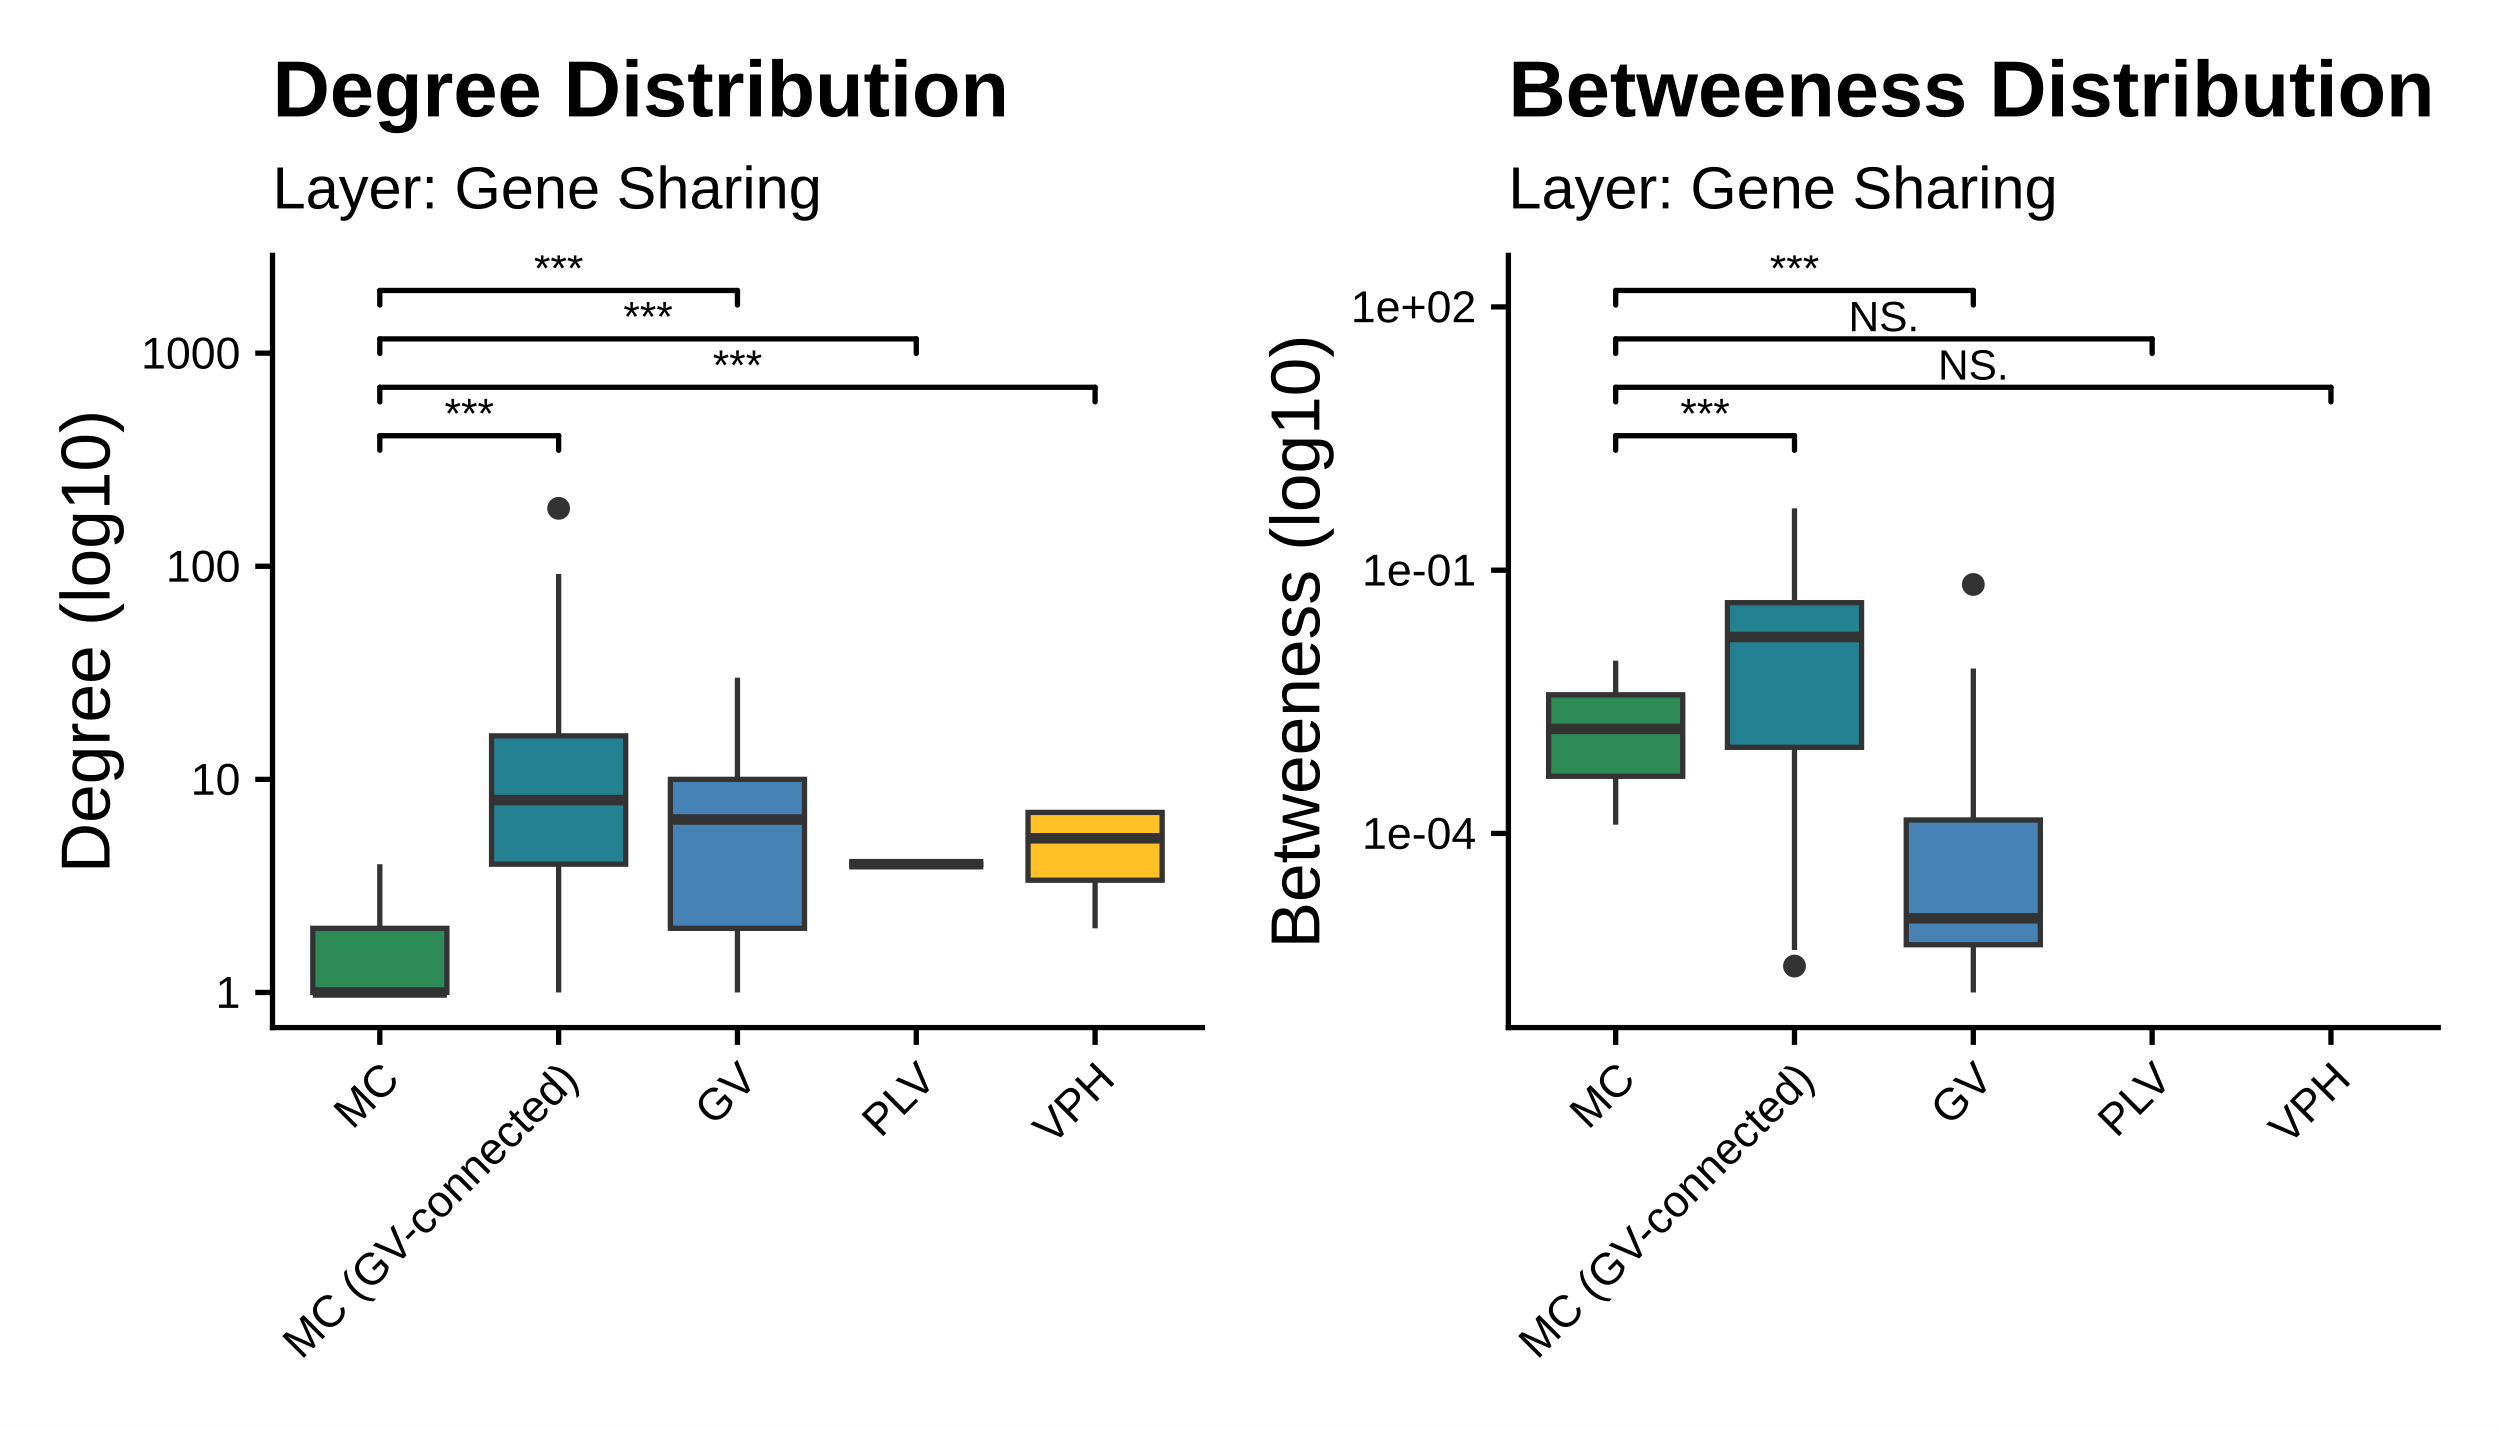
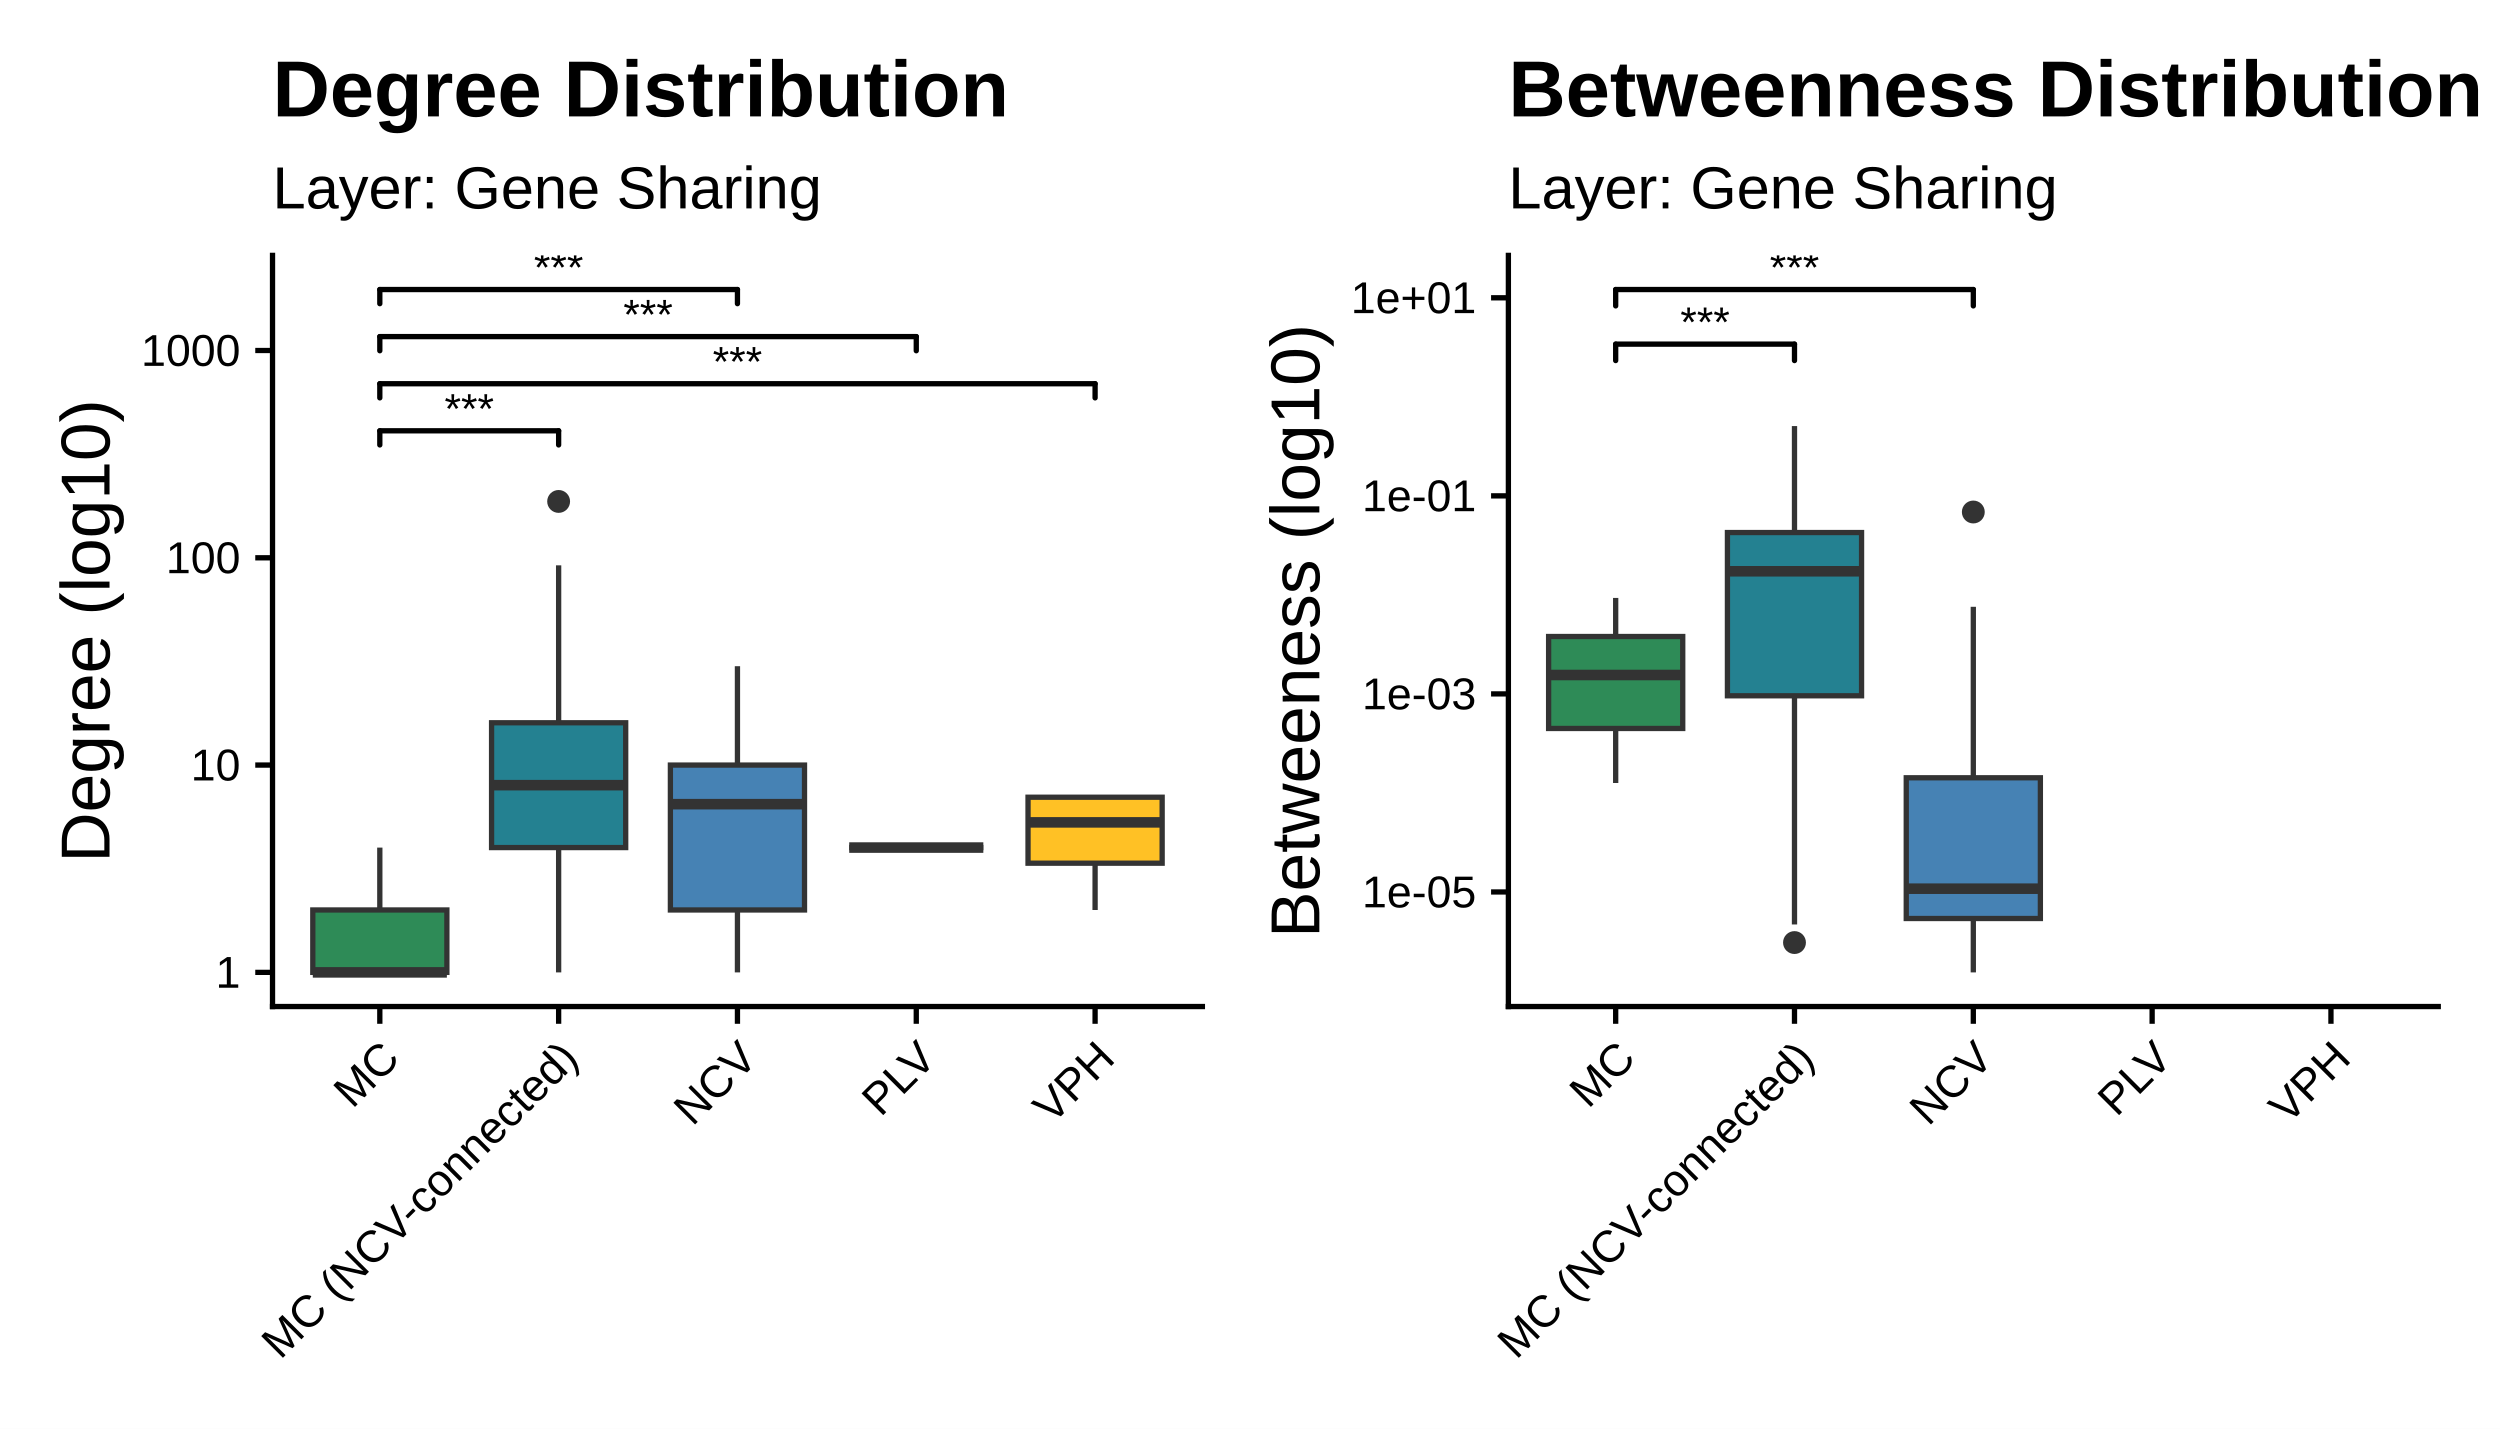
<svg xmlns="http://www.w3.org/2000/svg" width="504.00pt" height="288.00pt" viewBox="0 0 504.00 288.00">
  <g class="svglite">
    <defs>
      <style type="text/css">
    .svglite line, .svglite polyline, .svglite polygon, .svglite path, .svglite rect, .svglite circle {
      fill: none;
      stroke: #000000;
      stroke-linecap: round;
      stroke-linejoin: round;
      stroke-miterlimit: 10.00;
    }
    .svglite text {
      white-space: pre;
    }
    .svglite g.glyphgroup path {
      fill: inherit;
      stroke: none;
    }
  </style>
    </defs>
    <rect width="100%" height="100%" style="stroke: none; fill: none;" />
    <defs>
      <clipPath id="cpMC4wMHw1MDQuMDB8MC4wMHwyODguMDA=">
        <rect x="0.00" y="0.00" width="504.00" height="288.00" />
      </clipPath>
    </defs>
    <g clip-path="url(#cpMC4wMHw1MDQuMDB8MC4wMHwyODguMDA=)">
      <rect x="0" y="0.00" width="504.00" height="288.00" style="stroke-width: 1.07; stroke: #FFFFFF; fill: #FFFFFF;" />
    </g>
    <defs>
-       <clipPath id="cpNTQuOTR8NDkxLjU1fDUxLjQ5fDIwNy4xNg==">
-         <rect x="54.94" y="51.49" width="436.60" height="155.67" />
+       <clipPath id="cpNTQuOTR8NDkxLjU1fDUxLjQ5fDIwMi45Mg==">
+         <rect x="54.94" y="51.49" width="436.60" height="151.43" />
      </clipPath>
    </defs>
-     <g clip-path="url(#cpNTQuOTR8NDkxLjU1fDUxLjQ5fDIwNy4xNg==)">
+     <g clip-path="url(#cpNTQuOTR8NDkxLjU1fDUxLjQ5fDIwMi45Mg==)">
</g>
    <g clip-path="url(#cpMC4wMHw1MDQuMDB8MC4wMHwyODguMDA=)">
</g>
    <defs>
      <clipPath id="cpNS40OHwyNDkuMzh8NS40OHwyODIuNTI=">
        <rect x="5.48" y="5.48" width="243.90" height="277.04" />
      </clipPath>
    </defs>
    <g clip-path="url(#cpNS40OHwyNDkuMzh8NS40OHwyODIuNTI=)">
</g>
    <g clip-path="url(#cpMC4wMHw1MDQuMDB8MC4wMHwyODguMDA=)">
</g>
    <defs>
      <clipPath id="cpMjQ5LjM4fDQ5OC41Mnw1LjQ4fDI4Mi41Mg==">
        <rect x="249.38" y="5.48" width="249.15" height="277.04" />
      </clipPath>
    </defs>
    <g clip-path="url(#cpMjQ5LjM4fDQ5OC41Mnw1LjQ4fDI4Mi41Mg==)">
</g>
    <g clip-path="url(#cpMC4wMHw1MDQuMDB8MC4wMHwyODguMDA=)">
</g>
    <defs>
-       <clipPath id="cpNTQuOTR8MjQyLjQwfDUxLjQ5fDIwNy4xNg==">
-         <rect x="54.94" y="51.49" width="187.46" height="155.67" />
+       <clipPath id="cpNTQuOTR8MjQyLjQwfDUxLjQ5fDIwMi45Mg==">
+         <rect x="54.94" y="51.49" width="187.46" height="151.43" />
      </clipPath>
    </defs>
-     <g clip-path="url(#cpNTQuOTR8MjQyLjQwfDUxLjQ5fDIwNy4xNg==)">
-       <line x1="76.57" y1="187.15" x2="76.57" y2="174.22" style="stroke-width: 1.07; stroke: #333333; stroke-linecap: butt;" />
-       <line x1="76.57" y1="200.08" x2="76.57" y2="200.08" style="stroke-width: 1.07; stroke: #333333; stroke-linecap: butt;" />
-       <polygon points="63.06,187.15 63.06,200.08 90.09,200.08 90.09,187.15 63.06,187.15 " style="stroke-width: 1.07; stroke: #333333; stroke-linecap: butt; stroke-linejoin: miter; fill: #2E8B57;" />
-       <line x1="63.06" y1="200.08" x2="90.09" y2="200.08" style="stroke-width: 2.13; stroke: #333333; stroke-linecap: butt; stroke-linejoin: miter;" />
-       <circle cx="112.62" cy="102.48" r="1.95" style="stroke-width: 0.71; stroke: #333333; fill: #333333;" />
-       <line x1="112.62" y1="148.35" x2="112.62" y2="115.72" style="stroke-width: 1.07; stroke: #333333; stroke-linecap: butt;" />
-       <line x1="112.62" y1="174.22" x2="112.62" y2="200.08" style="stroke-width: 1.07; stroke: #333333; stroke-linecap: butt;" />
-       <polygon points="99.10,148.35 99.10,174.22 126.14,174.22 126.14,148.35 99.10,148.35 " style="stroke-width: 1.07; stroke: #333333; stroke-linecap: butt; stroke-linejoin: miter; fill: #248191;" />
-       <line x1="99.10" y1="161.29" x2="126.14" y2="161.29" style="stroke-width: 2.13; stroke: #333333; stroke-linecap: butt; stroke-linejoin: miter;" />
-       <line x1="148.67" y1="157.12" x2="148.67" y2="136.62" style="stroke-width: 1.07; stroke: #333333; stroke-linecap: butt;" />
-       <line x1="148.67" y1="187.15" x2="148.67" y2="200.08" style="stroke-width: 1.07; stroke: #333333; stroke-linecap: butt;" />
-       <polygon points="135.15,157.12 135.15,187.15 162.19,187.15 162.19,157.12 135.15,157.12 " style="stroke-width: 1.07; stroke: #333333; stroke-linecap: butt; stroke-linejoin: miter; fill: #4682B4;" />
-       <line x1="135.15" y1="165.21" x2="162.19" y2="165.21" style="stroke-width: 2.13; stroke: #333333; stroke-linecap: butt; stroke-linejoin: miter;" />
-       <line x1="184.72" y1="174.22" x2="184.72" y2="174.22" style="stroke-width: 1.07; stroke: #333333; stroke-linecap: butt;" />
-       <line x1="184.72" y1="174.22" x2="184.72" y2="174.22" style="stroke-width: 1.07; stroke: #333333; stroke-linecap: butt;" />
-       <polygon points="171.20,174.22 171.20,174.22 198.24,174.22 198.24,174.22 171.20,174.22 " style="stroke-width: 1.07; stroke: #333333; stroke-linecap: butt; stroke-linejoin: miter; fill: #FF69B4;" />
-       <line x1="171.20" y1="174.22" x2="198.24" y2="174.22" style="stroke-width: 2.13; stroke: #333333; stroke-linecap: butt; stroke-linejoin: miter;" />
-       <line x1="220.77" y1="163.78" x2="220.77" y2="163.78" style="stroke-width: 1.07; stroke: #333333; stroke-linecap: butt;" />
-       <line x1="220.77" y1="177.45" x2="220.77" y2="187.15" style="stroke-width: 1.07; stroke: #333333; stroke-linecap: butt;" />
-       <polygon points="207.25,163.78 207.25,177.45 234.29,177.45 234.29,163.78 207.25,163.78 " style="stroke-width: 1.07; stroke: #333333; stroke-linecap: butt; stroke-linejoin: miter; fill: #FFC125;" />
-       <line x1="207.25" y1="169.00" x2="234.29" y2="169.00" style="stroke-width: 2.13; stroke: #333333; stroke-linecap: butt; stroke-linejoin: miter;" />
-       <text x="112.62" y="57.01" text-anchor="middle" style="font-size: 8.54px; font-family: &quot;Liberation Sans&quot;;" textLength="9.94px" lengthAdjust="spacingAndGlyphs">***</text>
-       <line x1="148.67" y1="61.49" x2="148.67" y2="58.56" style="stroke-width: 1.07;" />
-       <line x1="148.67" y1="58.56" x2="76.57" y2="58.56" style="stroke-width: 1.07;" />
-       <line x1="76.57" y1="58.56" x2="76.57" y2="61.49" style="stroke-width: 1.07;" />
-       <text x="94.60" y="86.29" text-anchor="middle" style="font-size: 8.54px; font-family: &quot;Liberation Sans&quot;;" textLength="9.94px" lengthAdjust="spacingAndGlyphs">***</text>
-       <line x1="76.57" y1="90.77" x2="76.57" y2="87.84" style="stroke-width: 1.07;" />
-       <line x1="76.57" y1="87.84" x2="112.62" y2="87.84" style="stroke-width: 1.07;" />
-       <line x1="112.62" y1="87.84" x2="112.62" y2="90.77" style="stroke-width: 1.07;" />
-       <text x="130.65" y="66.77" text-anchor="middle" style="font-size: 8.54px; font-family: &quot;Liberation Sans&quot;;" textLength="9.94px" lengthAdjust="spacingAndGlyphs">***</text>
-       <line x1="76.57" y1="71.25" x2="76.57" y2="68.32" style="stroke-width: 1.07;" />
-       <line x1="76.57" y1="68.32" x2="184.72" y2="68.32" style="stroke-width: 1.07;" />
-       <line x1="184.72" y1="68.32" x2="184.72" y2="71.25" style="stroke-width: 1.07;" />
-       <text x="148.67" y="76.53" text-anchor="middle" style="font-size: 8.54px; font-family: &quot;Liberation Sans&quot;;" textLength="9.94px" lengthAdjust="spacingAndGlyphs">***</text>
-       <line x1="76.57" y1="81.01" x2="76.57" y2="78.08" style="stroke-width: 1.07;" />
-       <line x1="76.57" y1="78.08" x2="220.77" y2="78.08" style="stroke-width: 1.07;" />
-       <line x1="220.77" y1="78.08" x2="220.77" y2="81.01" style="stroke-width: 1.07;" />
+     <g clip-path="url(#cpNTQuOTR8MjQyLjQwfDUxLjQ5fDIwMi45Mg==)">
+       <line x1="76.57" y1="183.45" x2="76.57" y2="170.87" style="stroke-width: 1.07; stroke: #333333; stroke-linecap: butt;" />
+       <line x1="76.57" y1="196.03" x2="76.57" y2="196.03" style="stroke-width: 1.07; stroke: #333333; stroke-linecap: butt;" />
+       <polygon points="63.06,183.45 63.06,196.03 90.09,196.03 90.09,183.45 63.06,183.45 " style="stroke-width: 1.07; stroke: #333333; stroke-linecap: butt; stroke-linejoin: miter; fill: #2E8B57;" />
+       <line x1="63.06" y1="196.03" x2="90.09" y2="196.03" style="stroke-width: 2.13; stroke: #333333; stroke-linecap: butt; stroke-linejoin: miter;" />
+       <circle cx="112.62" cy="101.09" r="1.95" style="stroke-width: 0.71; stroke: #333333; fill: #333333;" />
+       <line x1="112.62" y1="145.71" x2="112.62" y2="113.97" style="stroke-width: 1.07; stroke: #333333; stroke-linecap: butt;" />
+       <line x1="112.62" y1="170.87" x2="112.62" y2="196.03" style="stroke-width: 1.07; stroke: #333333; stroke-linecap: butt;" />
+       <polygon points="99.10,145.71 99.10,170.87 126.14,170.87 126.14,145.71 99.10,145.71 " style="stroke-width: 1.07; stroke: #333333; stroke-linecap: butt; stroke-linejoin: miter; fill: #248191;" />
+       <line x1="99.10" y1="158.29" x2="126.14" y2="158.29" style="stroke-width: 2.13; stroke: #333333; stroke-linecap: butt; stroke-linejoin: miter;" />
+       <line x1="148.67" y1="154.24" x2="148.67" y2="134.30" style="stroke-width: 1.07; stroke: #333333; stroke-linecap: butt;" />
+       <line x1="148.67" y1="183.45" x2="148.67" y2="196.03" style="stroke-width: 1.07; stroke: #333333; stroke-linecap: butt;" />
+       <polygon points="135.15,154.24 135.15,183.45 162.19,183.45 162.19,154.24 135.15,154.24 " style="stroke-width: 1.07; stroke: #333333; stroke-linecap: butt; stroke-linejoin: miter; fill: #4682B4;" />
+       <line x1="135.15" y1="162.12" x2="162.19" y2="162.12" style="stroke-width: 2.13; stroke: #333333; stroke-linecap: butt; stroke-linejoin: miter;" />
+       <line x1="184.72" y1="170.87" x2="184.72" y2="170.87" style="stroke-width: 1.07; stroke: #333333; stroke-linecap: butt;" />
+       <line x1="184.72" y1="170.87" x2="184.72" y2="170.87" style="stroke-width: 1.07; stroke: #333333; stroke-linecap: butt;" />
+       <polygon points="171.20,170.87 171.20,170.87 198.24,170.87 198.24,170.87 171.20,170.87 " style="stroke-width: 1.07; stroke: #333333; stroke-linecap: butt; stroke-linejoin: miter; fill: #FF69B4;" />
+       <line x1="171.20" y1="170.87" x2="198.24" y2="170.87" style="stroke-width: 2.13; stroke: #333333; stroke-linecap: butt; stroke-linejoin: miter;" />
+       <line x1="220.77" y1="160.72" x2="220.77" y2="160.72" style="stroke-width: 1.07; stroke: #333333; stroke-linecap: butt;" />
+       <line x1="220.77" y1="174.02" x2="220.77" y2="183.45" style="stroke-width: 1.07; stroke: #333333; stroke-linecap: butt;" />
+       <polygon points="207.25,160.72 207.25,174.02 234.29,174.02 234.29,160.72 207.25,160.72 " style="stroke-width: 1.07; stroke: #333333; stroke-linecap: butt; stroke-linejoin: miter; fill: #FFC125;" />
+       <line x1="207.25" y1="165.79" x2="234.29" y2="165.79" style="stroke-width: 2.13; stroke: #333333; stroke-linecap: butt; stroke-linejoin: miter;" />
+       <text x="112.62" y="56.85" text-anchor="middle" style="font-size: 8.54px; font-family: &quot;Liberation Sans&quot;;" textLength="9.94px" lengthAdjust="spacingAndGlyphs">***</text>
+       <line x1="148.67" y1="61.22" x2="148.67" y2="58.37" style="stroke-width: 1.07;" />
+       <line x1="148.67" y1="58.37" x2="76.57" y2="58.37" style="stroke-width: 1.07;" />
+       <line x1="76.57" y1="58.37" x2="76.57" y2="61.22" style="stroke-width: 1.07;" />
+       <text x="94.60" y="85.34" text-anchor="middle" style="font-size: 8.54px; font-family: &quot;Liberation Sans&quot;;" textLength="9.94px" lengthAdjust="spacingAndGlyphs">***</text>
+       <line x1="76.57" y1="89.70" x2="76.57" y2="86.85" style="stroke-width: 1.07;" />
+       <line x1="76.57" y1="86.85" x2="112.62" y2="86.85" style="stroke-width: 1.07;" />
+       <line x1="112.62" y1="86.85" x2="112.62" y2="89.70" style="stroke-width: 1.07;" />
+       <text x="130.65" y="66.35" text-anchor="middle" style="font-size: 8.54px; font-family: &quot;Liberation Sans&quot;;" textLength="9.94px" lengthAdjust="spacingAndGlyphs">***</text>
+       <line x1="76.57" y1="70.71" x2="76.57" y2="67.86" style="stroke-width: 1.07;" />
+       <line x1="76.57" y1="67.86" x2="184.72" y2="67.86" style="stroke-width: 1.07;" />
+       <line x1="184.72" y1="67.86" x2="184.72" y2="70.71" style="stroke-width: 1.07;" />
+       <text x="148.67" y="75.84" text-anchor="middle" style="font-size: 8.54px; font-family: &quot;Liberation Sans&quot;;" textLength="9.94px" lengthAdjust="spacingAndGlyphs">***</text>
+       <line x1="76.57" y1="80.21" x2="76.57" y2="77.36" style="stroke-width: 1.07;" />
+       <line x1="76.57" y1="77.36" x2="220.77" y2="77.36" style="stroke-width: 1.07;" />
+       <line x1="220.77" y1="77.36" x2="220.77" y2="80.21" style="stroke-width: 1.07;" />
    </g>
    <g clip-path="url(#cpMC4wMHw1MDQuMDB8MC4wMHwyODguMDA=)">
-       <polyline points="54.94,207.16 54.94,51.49 " style="stroke-width: 1.07; stroke-linecap: square;" />
-       <text x="48.47" y="203.18" text-anchor="end" style="font-size: 9.00px; font-family: &quot;Liberation Sans&quot;;" textLength="5.00px" lengthAdjust="spacingAndGlyphs">1</text>
-       <text x="48.47" y="160.22" text-anchor="end" style="font-size: 9.00px; font-family: &quot;Liberation Sans&quot;;" textLength="10.00px" lengthAdjust="spacingAndGlyphs">10</text>
-       <text x="48.47" y="117.26" text-anchor="end" style="font-size: 9.00px; font-family: &quot;Liberation Sans&quot;;" textLength="15.00px" lengthAdjust="spacingAndGlyphs">100</text>
-       <text x="48.47" y="74.30" text-anchor="end" style="font-size: 9.00px; font-family: &quot;Liberation Sans&quot;;" textLength="20.00px" lengthAdjust="spacingAndGlyphs">1000</text>
-       <polyline points="51.46,200.08 54.94,200.08 " style="stroke-width: 1.07; stroke-linecap: butt;" />
-       <polyline points="51.46,157.12 54.94,157.12 " style="stroke-width: 1.07; stroke-linecap: butt;" />
-       <polyline points="51.46,114.16 54.94,114.16 " style="stroke-width: 1.07; stroke-linecap: butt;" />
-       <polyline points="51.46,71.20 54.94,71.20 " style="stroke-width: 1.07; stroke-linecap: butt;" />
-       <polyline points="54.94,207.16 242.40,207.16 " style="stroke-width: 1.07; stroke-linecap: square;" />
-       <polyline points="76.57,210.65 76.57,207.16 " style="stroke-width: 1.07; stroke-linecap: butt;" />
-       <polyline points="112.62,210.65 112.62,207.16 " style="stroke-width: 1.07; stroke-linecap: butt;" />
-       <polyline points="148.67,210.65 148.67,207.16 " style="stroke-width: 1.07; stroke-linecap: butt;" />
-       <polyline points="184.72,210.65 184.72,207.16 " style="stroke-width: 1.07; stroke-linecap: butt;" />
-       <polyline points="220.77,210.65 220.77,207.16 " style="stroke-width: 1.07; stroke-linecap: butt;" />
-       <text transform="translate(80.95,218.01) rotate(-45)" text-anchor="end" style="font-size: 9.00px; font-family: &quot;Liberation Sans&quot;;" textLength="14.00px" lengthAdjust="spacingAndGlyphs">MC</text>
-       <text transform="translate(117.00,218.01) rotate(-45)" text-anchor="end" style="font-size: 9.00px; font-family: &quot;Liberation Sans&quot;;" textLength="79.50px" lengthAdjust="spacingAndGlyphs">MC (GV-connected)</text>
-       <text transform="translate(153.05,218.01) rotate(-45)" text-anchor="end" style="font-size: 9.00px; font-family: &quot;Liberation Sans&quot;;" textLength="13.00px" lengthAdjust="spacingAndGlyphs">GV</text>
-       <text transform="translate(189.10,218.01) rotate(-45)" text-anchor="end" style="font-size: 9.00px; font-family: &quot;Liberation Sans&quot;;" textLength="16.33px" lengthAdjust="spacingAndGlyphs">PLV</text>
-       <text transform="translate(225.15,218.01) rotate(-45)" text-anchor="end" style="font-size: 9.00px; font-family: &quot;Liberation Sans&quot;;" textLength="18.50px" lengthAdjust="spacingAndGlyphs">VPH</text>
-       <text transform="translate(22.08,129.32) rotate(-90)" text-anchor="middle" style="font-size: 14.00px; font-family: &quot;Liberation Sans&quot;;" textLength="93.33px" lengthAdjust="spacingAndGlyphs">Degree (log10)</text>
+       <polyline points="54.94,202.92 54.94,51.49 " style="stroke-width: 1.07; stroke-linecap: square;" />
+       <text x="48.47" y="199.13" text-anchor="end" style="font-size: 9.00px; font-family: &quot;Liberation Sans&quot;;" textLength="5.00px" lengthAdjust="spacingAndGlyphs">1</text>
+       <text x="48.47" y="157.34" text-anchor="end" style="font-size: 9.00px; font-family: &quot;Liberation Sans&quot;;" textLength="10.00px" lengthAdjust="spacingAndGlyphs">10</text>
+       <text x="48.47" y="115.55" text-anchor="end" style="font-size: 9.00px; font-family: &quot;Liberation Sans&quot;;" textLength="15.00px" lengthAdjust="spacingAndGlyphs">100</text>
+       <text x="48.47" y="73.76" text-anchor="end" style="font-size: 9.00px; font-family: &quot;Liberation Sans&quot;;" textLength="20.00px" lengthAdjust="spacingAndGlyphs">1000</text>
+       <polyline points="51.46,196.03 54.94,196.03 " style="stroke-width: 1.07; stroke-linecap: butt;" />
+       <polyline points="51.46,154.24 54.94,154.24 " style="stroke-width: 1.07; stroke-linecap: butt;" />
+       <polyline points="51.46,112.45 54.94,112.45 " style="stroke-width: 1.07; stroke-linecap: butt;" />
+       <polyline points="51.46,70.66 54.94,70.66 " style="stroke-width: 1.07; stroke-linecap: butt;" />
+       <polyline points="54.94,202.92 242.40,202.92 " style="stroke-width: 1.07; stroke-linecap: square;" />
+       <polyline points="76.57,206.40 76.57,202.92 " style="stroke-width: 1.07; stroke-linecap: butt;" />
+       <polyline points="112.62,206.40 112.62,202.92 " style="stroke-width: 1.07; stroke-linecap: butt;" />
+       <polyline points="148.67,206.40 148.67,202.92 " style="stroke-width: 1.07; stroke-linecap: butt;" />
+       <polyline points="184.72,206.40 184.72,202.92 " style="stroke-width: 1.07; stroke-linecap: butt;" />
+       <polyline points="220.77,206.40 220.77,202.92 " style="stroke-width: 1.07; stroke-linecap: butt;" />
+       <text transform="translate(80.95,213.77) rotate(-45)" text-anchor="end" style="font-size: 9.00px; font-family: &quot;Liberation Sans&quot;;" textLength="14.00px" lengthAdjust="spacingAndGlyphs">MC</text>
+       <text transform="translate(117.00,213.77) rotate(-45)" text-anchor="end" style="font-size: 9.00px; font-family: &quot;Liberation Sans&quot;;" textLength="85.50px" lengthAdjust="spacingAndGlyphs">MC (NCV-connected)</text>
+       <text transform="translate(153.05,213.77) rotate(-45)" text-anchor="end" style="font-size: 9.00px; font-family: &quot;Liberation Sans&quot;;" textLength="19.00px" lengthAdjust="spacingAndGlyphs">NCV</text>
+       <text transform="translate(189.10,213.77) rotate(-45)" text-anchor="end" style="font-size: 9.00px; font-family: &quot;Liberation Sans&quot;;" textLength="16.33px" lengthAdjust="spacingAndGlyphs">PLV</text>
+       <text transform="translate(225.15,213.77) rotate(-45)" text-anchor="end" style="font-size: 9.00px; font-family: &quot;Liberation Sans&quot;;" textLength="18.50px" lengthAdjust="spacingAndGlyphs">VPH</text>
+       <text transform="translate(22.08,127.20) rotate(-90)" text-anchor="middle" style="font-size: 14.00px; font-family: &quot;Liberation Sans&quot;;" textLength="93.33px" lengthAdjust="spacingAndGlyphs">Degree (log10)</text>
      <text x="54.94" y="42.02" style="font-size: 12.00px; font-family: &quot;Liberation Sans&quot;;" textLength="110.70px" lengthAdjust="spacingAndGlyphs">Layer: Gene Sharing</text>
      <text x="54.94" y="23.46" style="font-size: 16.00px; font-weight: bold; font-family: &quot;Liberation Sans&quot;;" textLength="148.59px" lengthAdjust="spacingAndGlyphs">Degree Distribution</text>
    </g>
    <defs>
-       <clipPath id="cpMzA0LjA5fDQ5MS41NXw1MS40OXwyMDcuMTY=">
-         <rect x="304.09" y="51.49" width="187.46" height="155.67" />
+       <clipPath id="cpMzA0LjA5fDQ5MS41NXw1MS40OXwyMDIuOTI=">
+         <rect x="304.09" y="51.49" width="187.46" height="151.43" />
      </clipPath>
    </defs>
-     <g clip-path="url(#cpMzA0LjA5fDQ5MS41NXw1MS40OXwyMDcuMTY=)">
-       <line x1="325.72" y1="140.07" x2="325.72" y2="133.19" style="stroke-width: 1.07; stroke: #333333; stroke-linecap: butt;" />
-       <line x1="325.72" y1="156.50" x2="325.72" y2="166.25" style="stroke-width: 1.07; stroke: #333333; stroke-linecap: butt;" />
-       <polygon points="312.20,140.07 312.20,156.50 339.24,156.50 339.24,140.07 312.20,140.07 " style="stroke-width: 1.07; stroke: #333333; stroke-linecap: butt; stroke-linejoin: miter; fill: #2E8B57;" />
-       <line x1="312.20" y1="146.95" x2="339.24" y2="146.95" style="stroke-width: 2.13; stroke: #333333; stroke-linecap: butt; stroke-linejoin: miter;" />
-       <circle cx="361.77" cy="194.76" r="1.95" style="stroke-width: 0.71; stroke: #333333; fill: #333333;" />
-       <line x1="361.77" y1="121.50" x2="361.77" y2="102.48" style="stroke-width: 1.07; stroke: #333333; stroke-linecap: butt;" />
-       <line x1="361.77" y1="150.66" x2="361.77" y2="191.52" style="stroke-width: 1.07; stroke: #333333; stroke-linecap: butt;" />
-       <polygon points="348.25,121.50 348.25,150.66 375.29,150.66 375.29,121.50 348.25,121.50 " style="stroke-width: 1.07; stroke: #333333; stroke-linecap: butt; stroke-linejoin: miter; fill: #248191;" />
-       <line x1="348.25" y1="128.42" x2="375.29" y2="128.42" style="stroke-width: 2.13; stroke: #333333; stroke-linecap: butt; stroke-linejoin: miter;" />
-       <circle cx="397.82" cy="117.83" r="1.95" style="stroke-width: 0.71; stroke: #333333; fill: #333333;" />
-       <line x1="397.82" y1="165.31" x2="397.82" y2="134.77" style="stroke-width: 1.07; stroke: #333333; stroke-linecap: butt;" />
-       <line x1="397.82" y1="190.46" x2="397.82" y2="200.08" style="stroke-width: 1.07; stroke: #333333; stroke-linecap: butt;" />
-       <polygon points="384.30,165.31 384.30,190.46 411.34,190.46 411.34,165.31 384.30,165.31 " style="stroke-width: 1.07; stroke: #333333; stroke-linecap: butt; stroke-linejoin: miter; fill: #4682B4;" />
-       <line x1="384.30" y1="185.13" x2="411.34" y2="185.13" style="stroke-width: 2.13; stroke: #333333; stroke-linecap: butt; stroke-linejoin: miter;" />
-       <text x="361.77" y="57.01" text-anchor="middle" style="font-size: 8.54px; font-family: &quot;Liberation Sans&quot;;" textLength="9.94px" lengthAdjust="spacingAndGlyphs">***</text>
-       <line x1="397.82" y1="61.49" x2="397.82" y2="58.56" style="stroke-width: 1.07;" />
-       <line x1="397.82" y1="58.56" x2="325.72" y2="58.56" style="stroke-width: 1.07;" />
-       <line x1="325.72" y1="58.56" x2="325.72" y2="61.49" style="stroke-width: 1.07;" />
-       <text x="343.74" y="86.29" text-anchor="middle" style="font-size: 8.54px; font-family: &quot;Liberation Sans&quot;;" textLength="9.94px" lengthAdjust="spacingAndGlyphs">***</text>
-       <line x1="325.72" y1="90.77" x2="325.72" y2="87.84" style="stroke-width: 1.07;" />
-       <line x1="325.72" y1="87.84" x2="361.77" y2="87.84" style="stroke-width: 1.07;" />
-       <line x1="361.77" y1="87.84" x2="361.77" y2="90.77" style="stroke-width: 1.07;" />
-       <text x="379.79" y="66.77" text-anchor="middle" style="font-size: 8.54px; font-family: &quot;Liberation Sans&quot;;" textLength="14.22px" lengthAdjust="spacingAndGlyphs">NS.</text>
-       <line x1="325.72" y1="71.25" x2="325.72" y2="68.32" style="stroke-width: 1.07;" />
-       <line x1="325.72" y1="68.32" x2="433.87" y2="68.32" style="stroke-width: 1.07;" />
-       <line x1="433.87" y1="68.32" x2="433.87" y2="71.25" style="stroke-width: 1.07;" />
-       <text x="397.82" y="76.53" text-anchor="middle" style="font-size: 8.54px; font-family: &quot;Liberation Sans&quot;;" textLength="14.22px" lengthAdjust="spacingAndGlyphs">NS.</text>
-       <line x1="325.72" y1="81.01" x2="325.72" y2="78.08" style="stroke-width: 1.07;" />
-       <line x1="325.72" y1="78.08" x2="469.92" y2="78.08" style="stroke-width: 1.07;" />
-       <line x1="469.92" y1="78.08" x2="469.92" y2="81.01" style="stroke-width: 1.07;" />
+     <g clip-path="url(#cpMzA0LjA5fDQ5MS41NXw1MS40OXwyMDIuOTI=)">
+       <line x1="325.72" y1="128.32" x2="325.72" y2="120.55" style="stroke-width: 1.07; stroke: #333333; stroke-linecap: butt;" />
+       <line x1="325.72" y1="146.86" x2="325.72" y2="157.85" style="stroke-width: 1.07; stroke: #333333; stroke-linecap: butt;" />
+       <polygon points="312.20,128.32 312.20,146.86 339.24,146.86 339.24,128.32 312.20,128.32 " style="stroke-width: 1.07; stroke: #333333; stroke-linecap: butt; stroke-linejoin: miter; fill: #2E8B57;" />
+       <line x1="312.20" y1="136.08" x2="339.24" y2="136.08" style="stroke-width: 2.13; stroke: #333333; stroke-linecap: butt; stroke-linejoin: miter;" />
+       <circle cx="361.77" cy="190.02" r="1.95" style="stroke-width: 0.71; stroke: #333333; fill: #333333;" />
+       <line x1="361.77" y1="107.36" x2="361.77" y2="85.90" style="stroke-width: 1.07; stroke: #333333; stroke-linecap: butt;" />
+       <line x1="361.77" y1="140.27" x2="361.77" y2="186.37" style="stroke-width: 1.07; stroke: #333333; stroke-linecap: butt;" />
+       <polygon points="348.25,107.36 348.25,140.27 375.29,140.27 375.29,107.36 348.25,107.36 " style="stroke-width: 1.07; stroke: #333333; stroke-linecap: butt; stroke-linejoin: miter; fill: #248191;" />
+       <line x1="348.25" y1="115.17" x2="375.29" y2="115.17" style="stroke-width: 2.13; stroke: #333333; stroke-linecap: butt; stroke-linejoin: miter;" />
+       <circle cx="397.82" cy="103.22" r="1.95" style="stroke-width: 0.71; stroke: #333333; fill: #333333;" />
+       <line x1="397.82" y1="156.80" x2="397.82" y2="122.33" style="stroke-width: 1.07; stroke: #333333; stroke-linecap: butt;" />
+       <line x1="397.82" y1="185.17" x2="397.82" y2="196.03" style="stroke-width: 1.07; stroke: #333333; stroke-linecap: butt;" />
+       <polygon points="384.30,156.80 384.30,185.17 411.34,185.17 411.34,156.80 384.30,156.80 " style="stroke-width: 1.07; stroke: #333333; stroke-linecap: butt; stroke-linejoin: miter; fill: #4682B4;" />
+       <line x1="384.30" y1="179.16" x2="411.34" y2="179.16" style="stroke-width: 2.13; stroke: #333333; stroke-linecap: butt; stroke-linejoin: miter;" />
+       <text x="361.77" y="56.85" text-anchor="middle" style="font-size: 8.54px; font-family: &quot;Liberation Sans&quot;;" textLength="9.94px" lengthAdjust="spacingAndGlyphs">***</text>
+       <line x1="397.82" y1="61.67" x2="397.82" y2="58.37" style="stroke-width: 1.07;" />
+       <line x1="397.82" y1="58.37" x2="325.72" y2="58.37" style="stroke-width: 1.07;" />
+       <line x1="325.72" y1="58.37" x2="325.72" y2="61.67" style="stroke-width: 1.07;" />
+       <text x="343.74" y="67.87" text-anchor="middle" style="font-size: 8.54px; font-family: &quot;Liberation Sans&quot;;" textLength="9.94px" lengthAdjust="spacingAndGlyphs">***</text>
+       <line x1="325.72" y1="72.69" x2="325.72" y2="69.38" style="stroke-width: 1.07;" />
+       <line x1="325.72" y1="69.38" x2="361.77" y2="69.38" style="stroke-width: 1.07;" />
+       <line x1="361.77" y1="69.38" x2="361.77" y2="72.69" style="stroke-width: 1.07;" />
    </g>
    <g clip-path="url(#cpMC4wMHw1MDQuMDB8MC4wMHwyODguMDA=)">
-       <polyline points="304.09,207.16 304.09,51.49 " style="stroke-width: 1.07; stroke-linecap: square;" />
-       <text x="297.61" y="171.12" text-anchor="end" style="font-size: 9.00px; font-family: &quot;Liberation Sans&quot;;" textLength="23.00px" lengthAdjust="spacingAndGlyphs">1e-04</text>
-       <text x="297.61" y="118.04" text-anchor="end" style="font-size: 9.00px; font-family: &quot;Liberation Sans&quot;;" textLength="23.00px" lengthAdjust="spacingAndGlyphs">1e-01</text>
-       <text x="297.61" y="64.96" text-anchor="end" style="font-size: 9.00px; font-family: &quot;Liberation Sans&quot;;" textLength="25.25px" lengthAdjust="spacingAndGlyphs">1e+02</text>
-       <polyline points="300.60,168.02 304.09,168.02 " style="stroke-width: 1.07; stroke-linecap: butt;" />
-       <polyline points="300.60,114.95 304.09,114.95 " style="stroke-width: 1.07; stroke-linecap: butt;" />
-       <polyline points="300.60,61.87 304.09,61.87 " style="stroke-width: 1.07; stroke-linecap: butt;" />
-       <polyline points="304.09,207.16 491.55,207.16 " style="stroke-width: 1.07; stroke-linecap: square;" />
-       <polyline points="325.72,210.65 325.72,207.16 " style="stroke-width: 1.07; stroke-linecap: butt;" />
-       <polyline points="361.77,210.65 361.77,207.16 " style="stroke-width: 1.07; stroke-linecap: butt;" />
-       <polyline points="397.82,210.65 397.82,207.16 " style="stroke-width: 1.07; stroke-linecap: butt;" />
-       <polyline points="433.87,210.65 433.87,207.16 " style="stroke-width: 1.07; stroke-linecap: butt;" />
-       <polyline points="469.92,210.65 469.92,207.16 " style="stroke-width: 1.07; stroke-linecap: butt;" />
-       <text transform="translate(330.10,218.01) rotate(-45)" text-anchor="end" style="font-size: 9.00px; font-family: &quot;Liberation Sans&quot;;" textLength="14.00px" lengthAdjust="spacingAndGlyphs">MC</text>
-       <text transform="translate(366.15,218.01) rotate(-45)" text-anchor="end" style="font-size: 9.00px; font-family: &quot;Liberation Sans&quot;;" textLength="79.50px" lengthAdjust="spacingAndGlyphs">MC (GV-connected)</text>
-       <text transform="translate(402.20,218.01) rotate(-45)" text-anchor="end" style="font-size: 9.00px; font-family: &quot;Liberation Sans&quot;;" textLength="13.00px" lengthAdjust="spacingAndGlyphs">GV</text>
-       <text transform="translate(438.25,218.01) rotate(-45)" text-anchor="end" style="font-size: 9.00px; font-family: &quot;Liberation Sans&quot;;" textLength="16.33px" lengthAdjust="spacingAndGlyphs">PLV</text>
-       <text transform="translate(474.30,218.01) rotate(-45)" text-anchor="end" style="font-size: 9.00px; font-family: &quot;Liberation Sans&quot;;" textLength="18.50px" lengthAdjust="spacingAndGlyphs">VPH</text>
-       <text transform="translate(265.98,129.32) rotate(-90)" text-anchor="middle" style="font-size: 14.00px; font-family: &quot;Liberation Sans&quot;;" textLength="123.69px" lengthAdjust="spacingAndGlyphs">Betweeness (log10)</text>
+       <polyline points="304.09,202.92 304.09,51.49 " style="stroke-width: 1.07; stroke-linecap: square;" />
+       <text x="297.61" y="182.92" text-anchor="end" style="font-size: 9.00px; font-family: &quot;Liberation Sans&quot;;" textLength="23.00px" lengthAdjust="spacingAndGlyphs">1e-05</text>
+       <text x="297.61" y="142.99" text-anchor="end" style="font-size: 9.00px; font-family: &quot;Liberation Sans&quot;;" textLength="23.00px" lengthAdjust="spacingAndGlyphs">1e-03</text>
+       <text x="297.61" y="103.06" text-anchor="end" style="font-size: 9.00px; font-family: &quot;Liberation Sans&quot;;" textLength="23.00px" lengthAdjust="spacingAndGlyphs">1e-01</text>
+       <text x="297.61" y="63.13" text-anchor="end" style="font-size: 9.00px; font-family: &quot;Liberation Sans&quot;;" textLength="25.25px" lengthAdjust="spacingAndGlyphs">1e+01</text>
+       <polyline points="300.60,179.82 304.09,179.82 " style="stroke-width: 1.07; stroke-linecap: butt;" />
+       <polyline points="300.60,139.89 304.09,139.89 " style="stroke-width: 1.07; stroke-linecap: butt;" />
+       <polyline points="300.60,99.97 304.09,99.97 " style="stroke-width: 1.07; stroke-linecap: butt;" />
+       <polyline points="300.60,60.04 304.09,60.04 " style="stroke-width: 1.07; stroke-linecap: butt;" />
+       <polyline points="304.09,202.92 491.55,202.92 " style="stroke-width: 1.07; stroke-linecap: square;" />
+       <polyline points="325.72,206.40 325.72,202.92 " style="stroke-width: 1.07; stroke-linecap: butt;" />
+       <polyline points="361.77,206.40 361.77,202.92 " style="stroke-width: 1.07; stroke-linecap: butt;" />
+       <polyline points="397.82,206.40 397.82,202.92 " style="stroke-width: 1.07; stroke-linecap: butt;" />
+       <polyline points="433.87,206.40 433.87,202.92 " style="stroke-width: 1.07; stroke-linecap: butt;" />
+       <polyline points="469.92,206.40 469.92,202.92 " style="stroke-width: 1.07; stroke-linecap: butt;" />
+       <text transform="translate(330.10,213.77) rotate(-45)" text-anchor="end" style="font-size: 9.00px; font-family: &quot;Liberation Sans&quot;;" textLength="14.00px" lengthAdjust="spacingAndGlyphs">MC</text>
+       <text transform="translate(366.15,213.77) rotate(-45)" text-anchor="end" style="font-size: 9.00px; font-family: &quot;Liberation Sans&quot;;" textLength="85.50px" lengthAdjust="spacingAndGlyphs">MC (NCV-connected)</text>
+       <text transform="translate(402.20,213.77) rotate(-45)" text-anchor="end" style="font-size: 9.00px; font-family: &quot;Liberation Sans&quot;;" textLength="19.00px" lengthAdjust="spacingAndGlyphs">NCV</text>
+       <text transform="translate(438.25,213.77) rotate(-45)" text-anchor="end" style="font-size: 9.00px; font-family: &quot;Liberation Sans&quot;;" textLength="16.33px" lengthAdjust="spacingAndGlyphs">PLV</text>
+       <text transform="translate(474.30,213.77) rotate(-45)" text-anchor="end" style="font-size: 9.00px; font-family: &quot;Liberation Sans&quot;;" textLength="18.50px" lengthAdjust="spacingAndGlyphs">VPH</text>
+       <text transform="translate(265.98,127.20) rotate(-90)" text-anchor="middle" style="font-size: 14.00px; font-family: &quot;Liberation Sans&quot;;" textLength="123.69px" lengthAdjust="spacingAndGlyphs">Betweeness (log10)</text>
      <text x="304.09" y="42.02" style="font-size: 12.00px; font-family: &quot;Liberation Sans&quot;;" textLength="110.70px" lengthAdjust="spacingAndGlyphs">Layer: Gene Sharing</text>
-       <text x="304.09" y="23.46" style="font-size: 16.00px; font-weight: bold; font-family: &quot;Liberation Sans&quot;;" textLength="186.86px" lengthAdjust="spacingAndGlyphs">Betweeness Distribution</text>
+       <text x="304.09" y="23.46" style="font-size: 16.00px; font-weight: bold; font-family: &quot;Liberation Sans&quot;;" textLength="196.64px" lengthAdjust="spacingAndGlyphs">Betweenness Distribution</text>
    </g>
  </g>
</svg>
